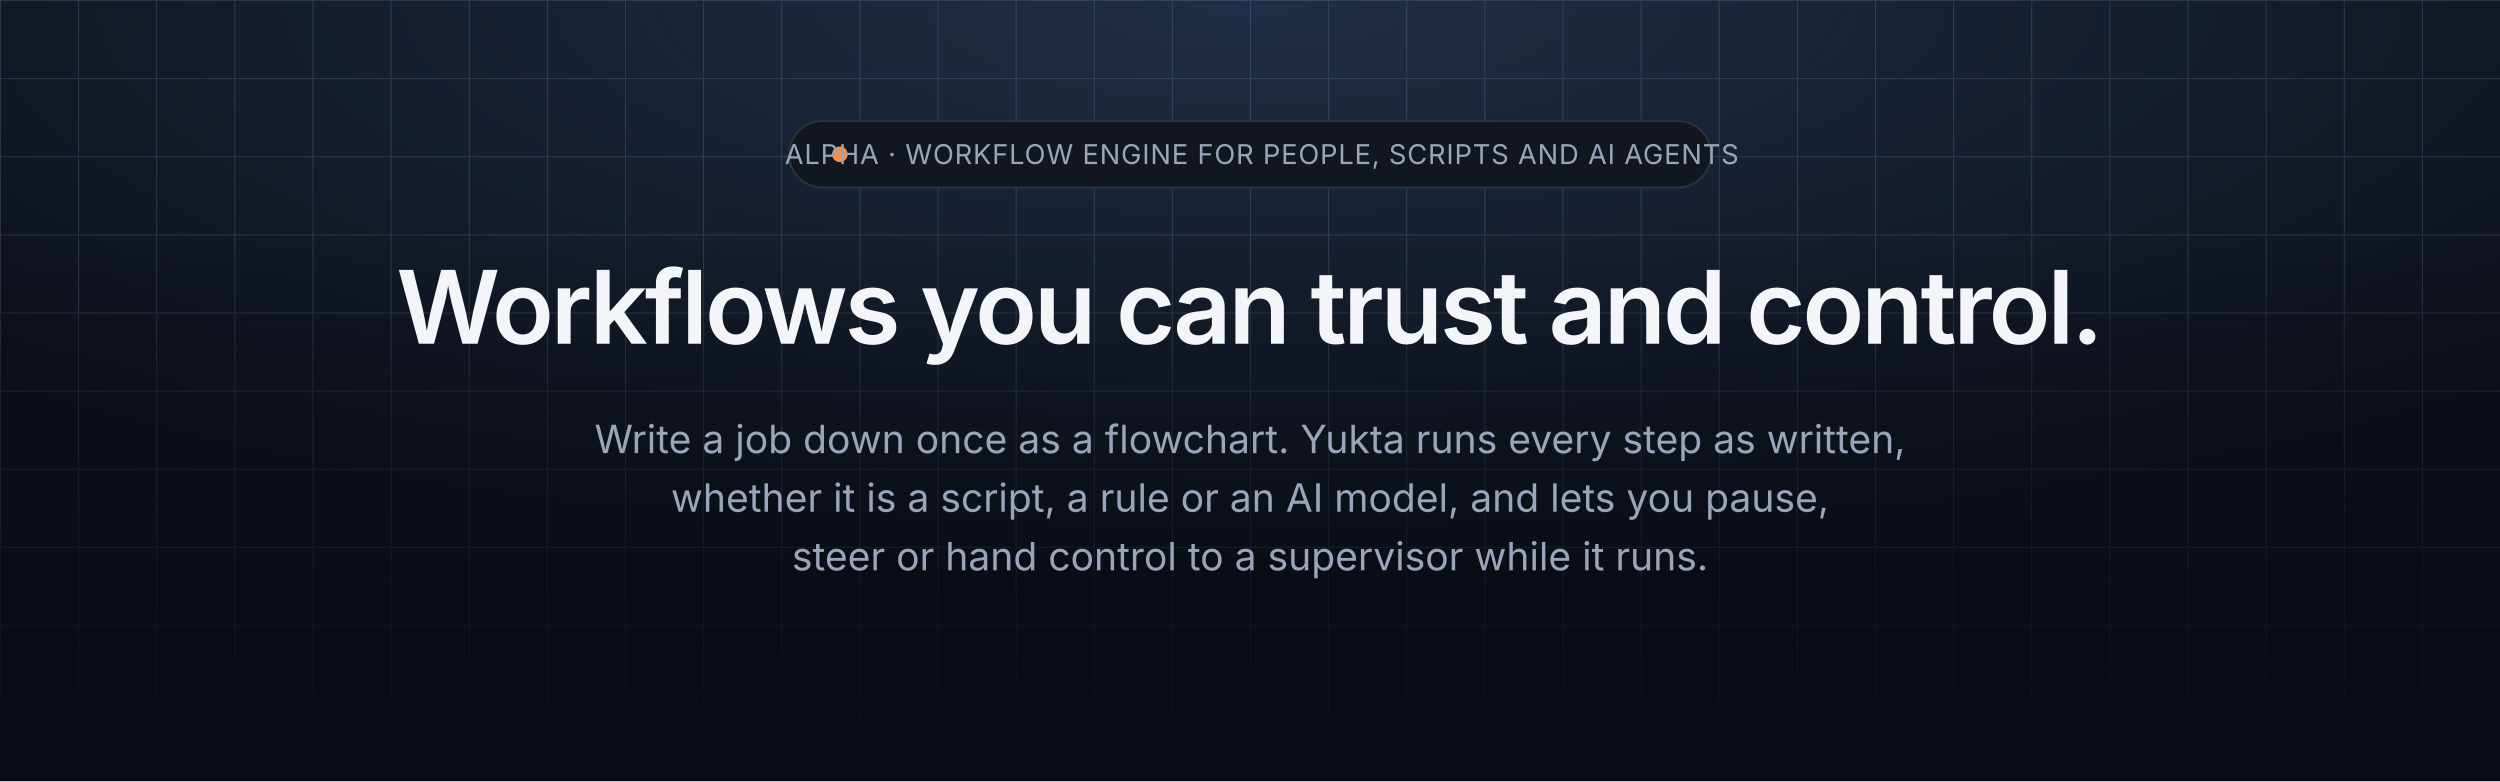
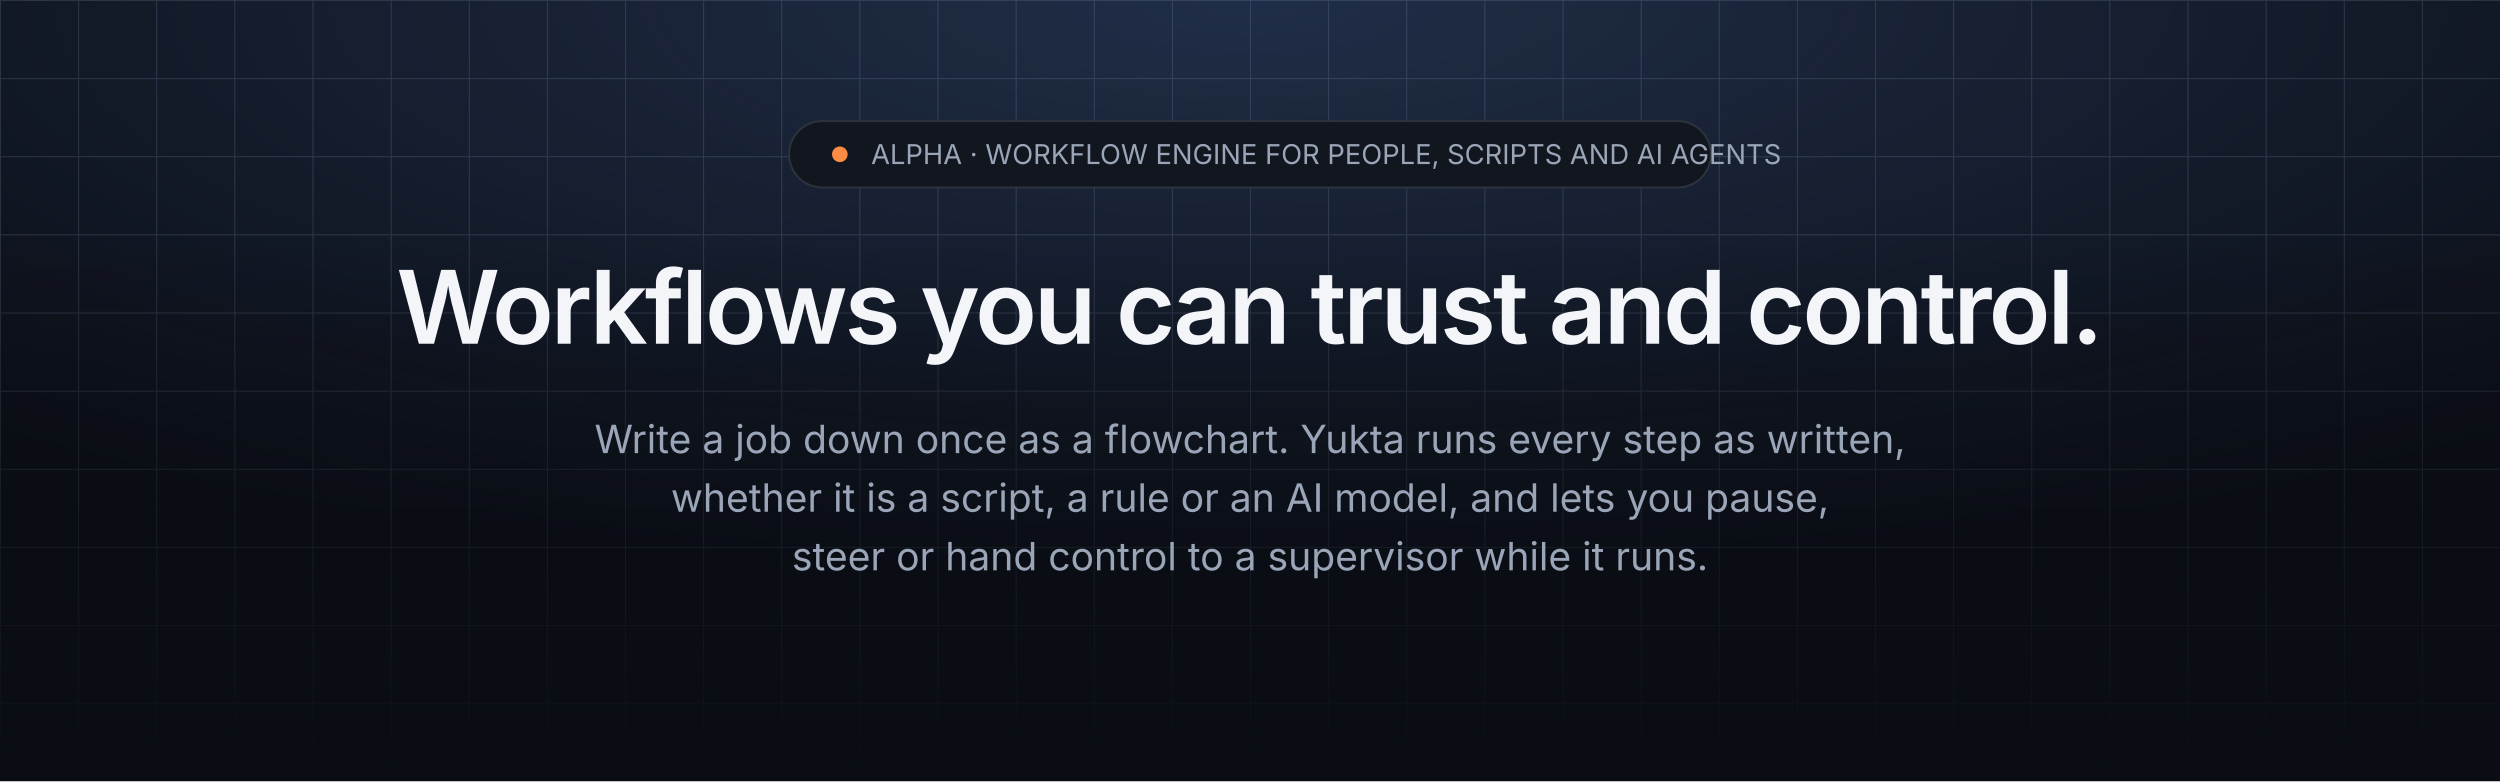
<svg xmlns="http://www.w3.org/2000/svg" viewBox="0 0 1280 400" width="1280" height="400" role="img" aria-label="Yukta: workflows you can trust and control">
  <defs>
    <pattern id="grid" width="40" height="40" patternUnits="userSpaceOnUse">
      <path d="M40 0H0V40" fill="none" stroke="#2D333D" stroke-width="1" />
    </pattern>
    <radialGradient id="glow" cx="50%" cy="0%" r="75%">
      <stop offset="0" stop-color="#6FA2FF" stop-opacity="0.22" />
      <stop offset="1" stop-color="#6FA2FF" stop-opacity="0" />
    </radialGradient>
    <linearGradient id="fade" x1="0" y1="0" x2="0" y2="1">
      <stop offset="0.3" stop-color="#fff" />
      <stop offset="1" stop-color="#000" />
    </linearGradient>
    <mask id="m">
      <rect width="1280" height="400" fill="url(#fade)" />
    </mask>
  </defs>
  <rect width="1280" height="400" fill="#0A0D14" />
  <g mask="url(#m)">
    <rect width="1280" height="400" fill="url(#grid)" opacity="0.8" />
    <rect width="1280" height="400" fill="url(#glow)" />
  </g>
  <g font-family="Inter, -apple-system, 'Segoe UI', Roboto, Helvetica, Arial, sans-serif" text-anchor="middle">
    <rect x="404" y="62" width="472" height="34" rx="17" fill="#11161F" stroke="#2D333D" />
    <circle cx="430" cy="79" r="4" fill="#FC8C45" />
-     <text x="646" y="84" font-size="14" fill="#9AA5B8" letter-spacing="0.4">ALPHA · WORKFLOW ENGINE FOR PEOPLE, SCRIPTS AND AI AGENTS</text>
+     <text x="446" y="84" font-size="14" fill="#9AA5B8" text-anchor="start" textLength="416" lengthAdjust="spacing">ALPHA · WORKFLOW ENGINE FOR PEOPLE, SCRIPTS AND AI AGENTS</text>
    <text x="640" y="176" font-size="52" font-weight="600" fill="#F3F5F9" letter-spacing="-1.5">Workflows you can trust and control.</text>
    <text x="640" y="232" font-size="20" fill="#9AA5B8">Write a job down once as a flowchart. Yukta runs every step as written,</text>
    <text x="640" y="262" font-size="20" fill="#9AA5B8">whether it is a script, a rule or an AI model, and lets you pause,</text>
    <text x="640" y="292" font-size="20" fill="#9AA5B8">steer or hand control to a supervisor while it runs.</text>
  </g>
</svg>
